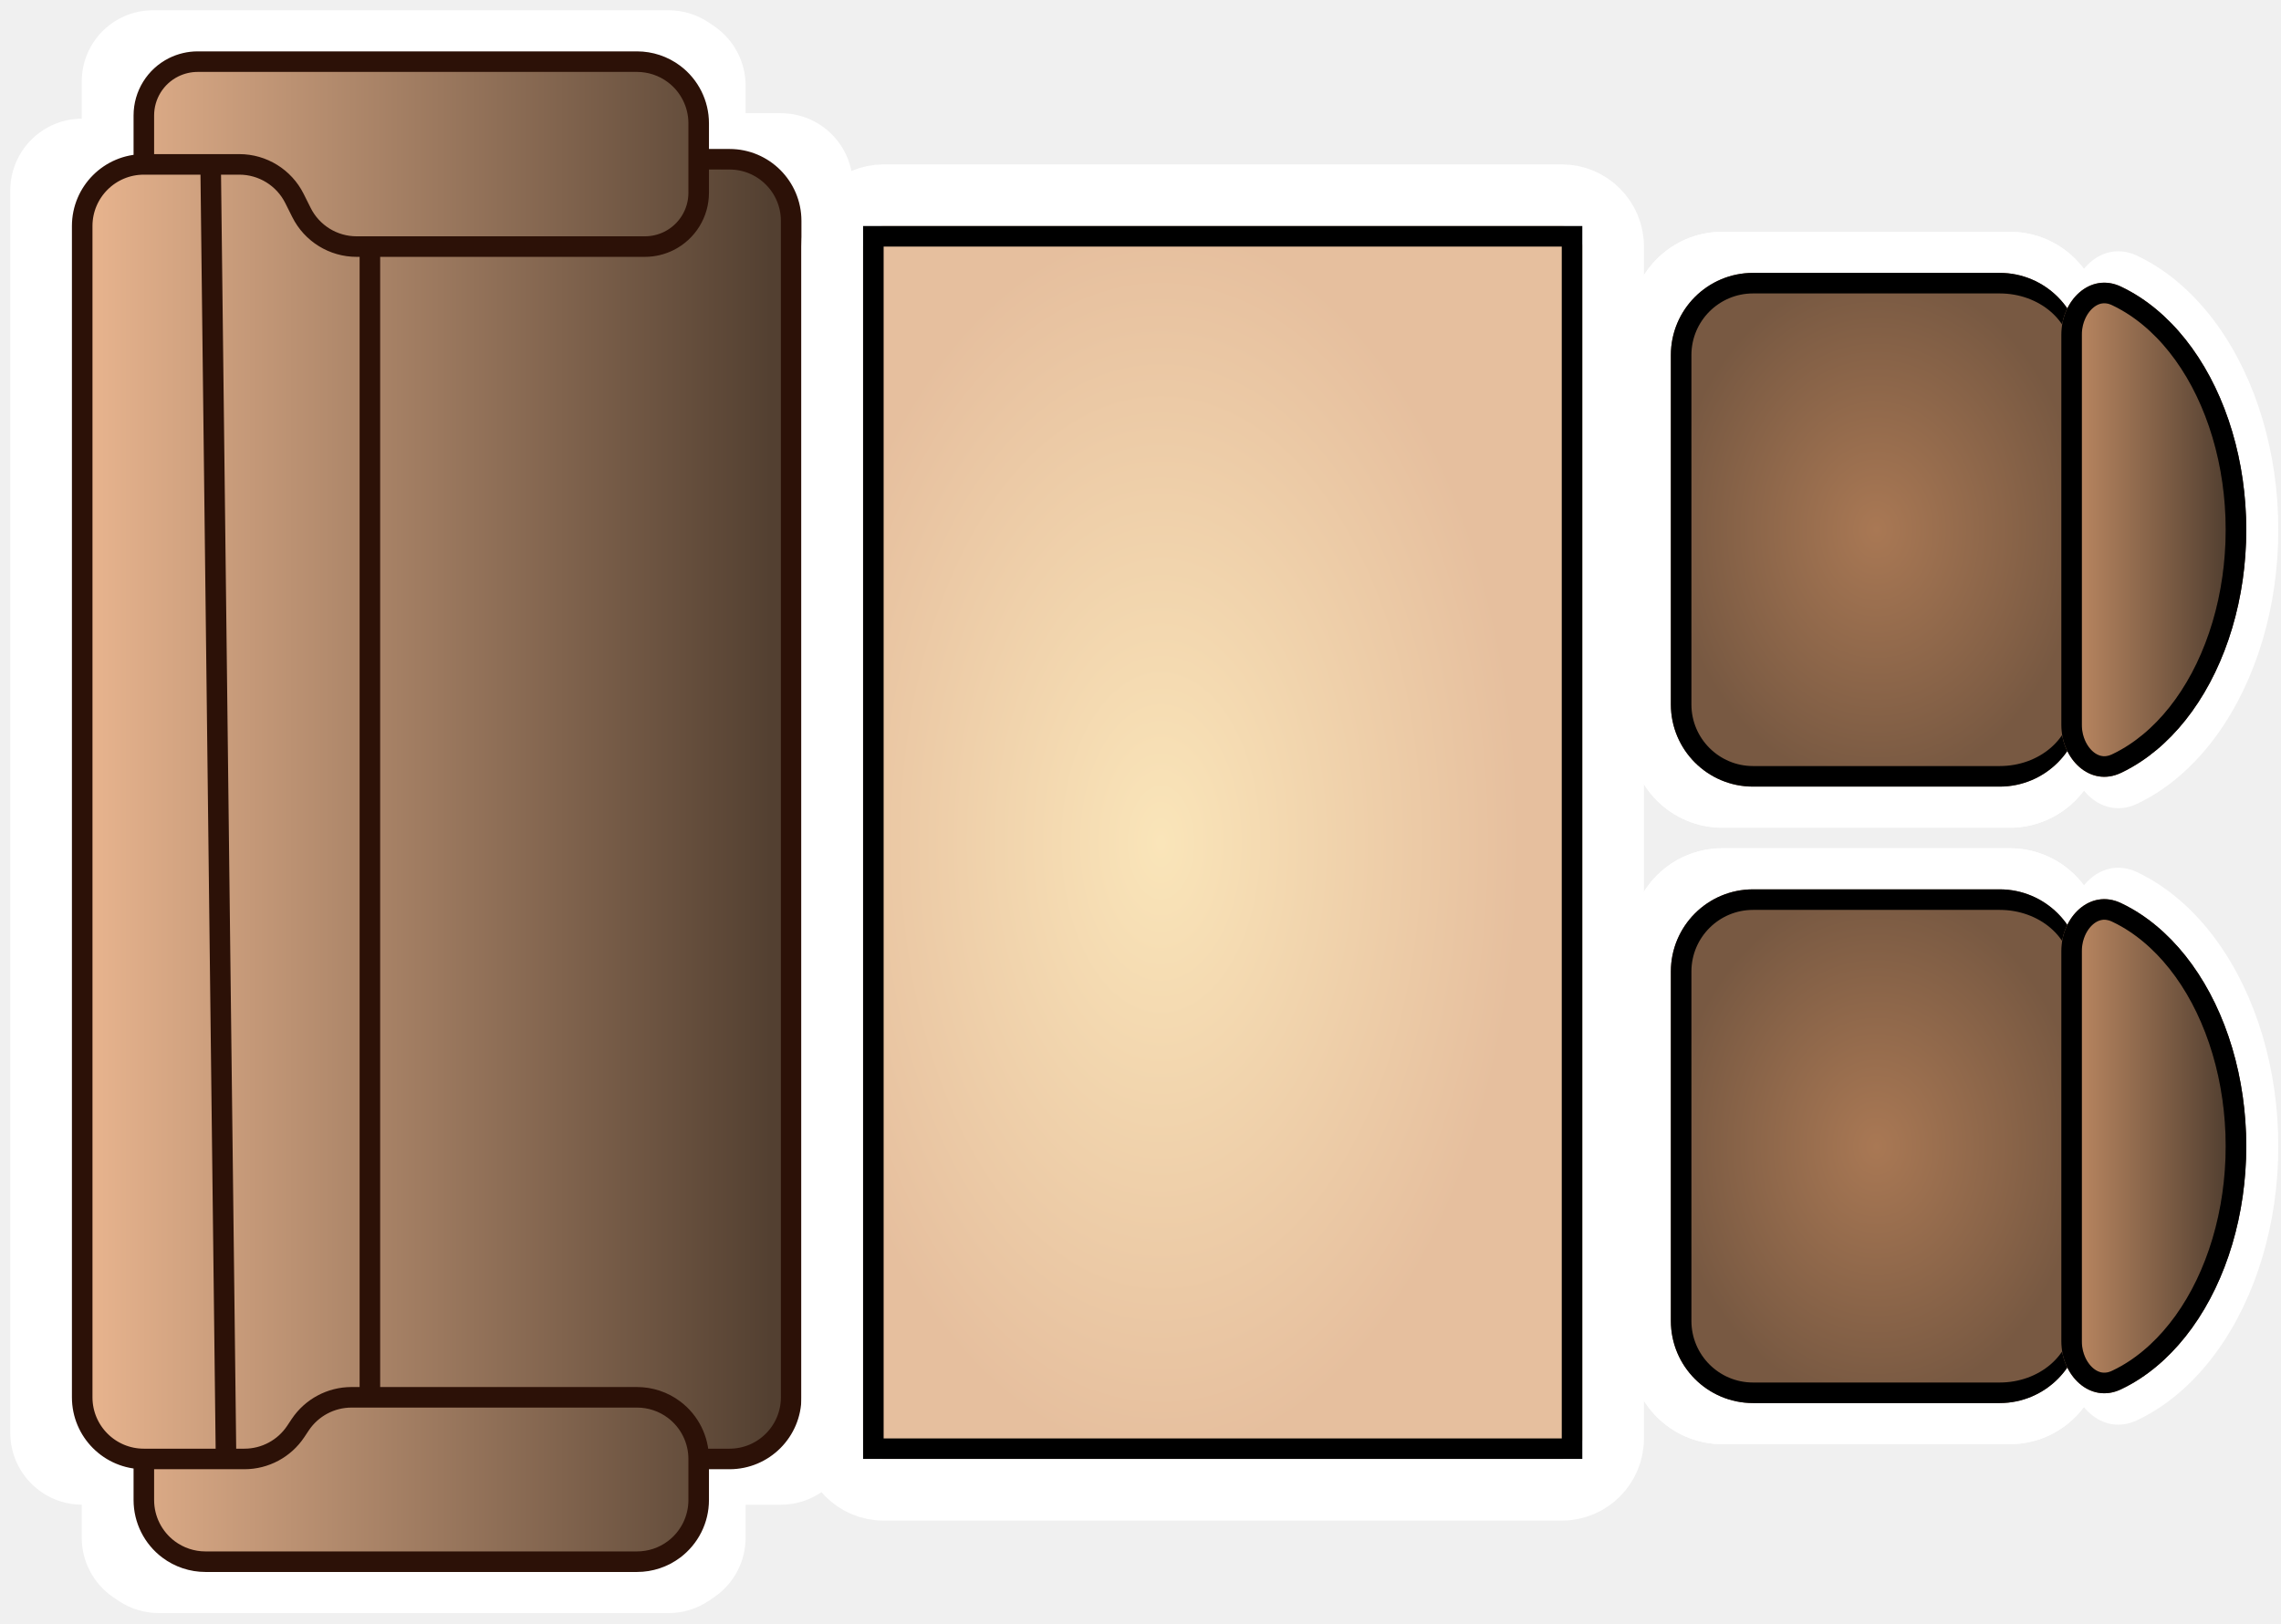
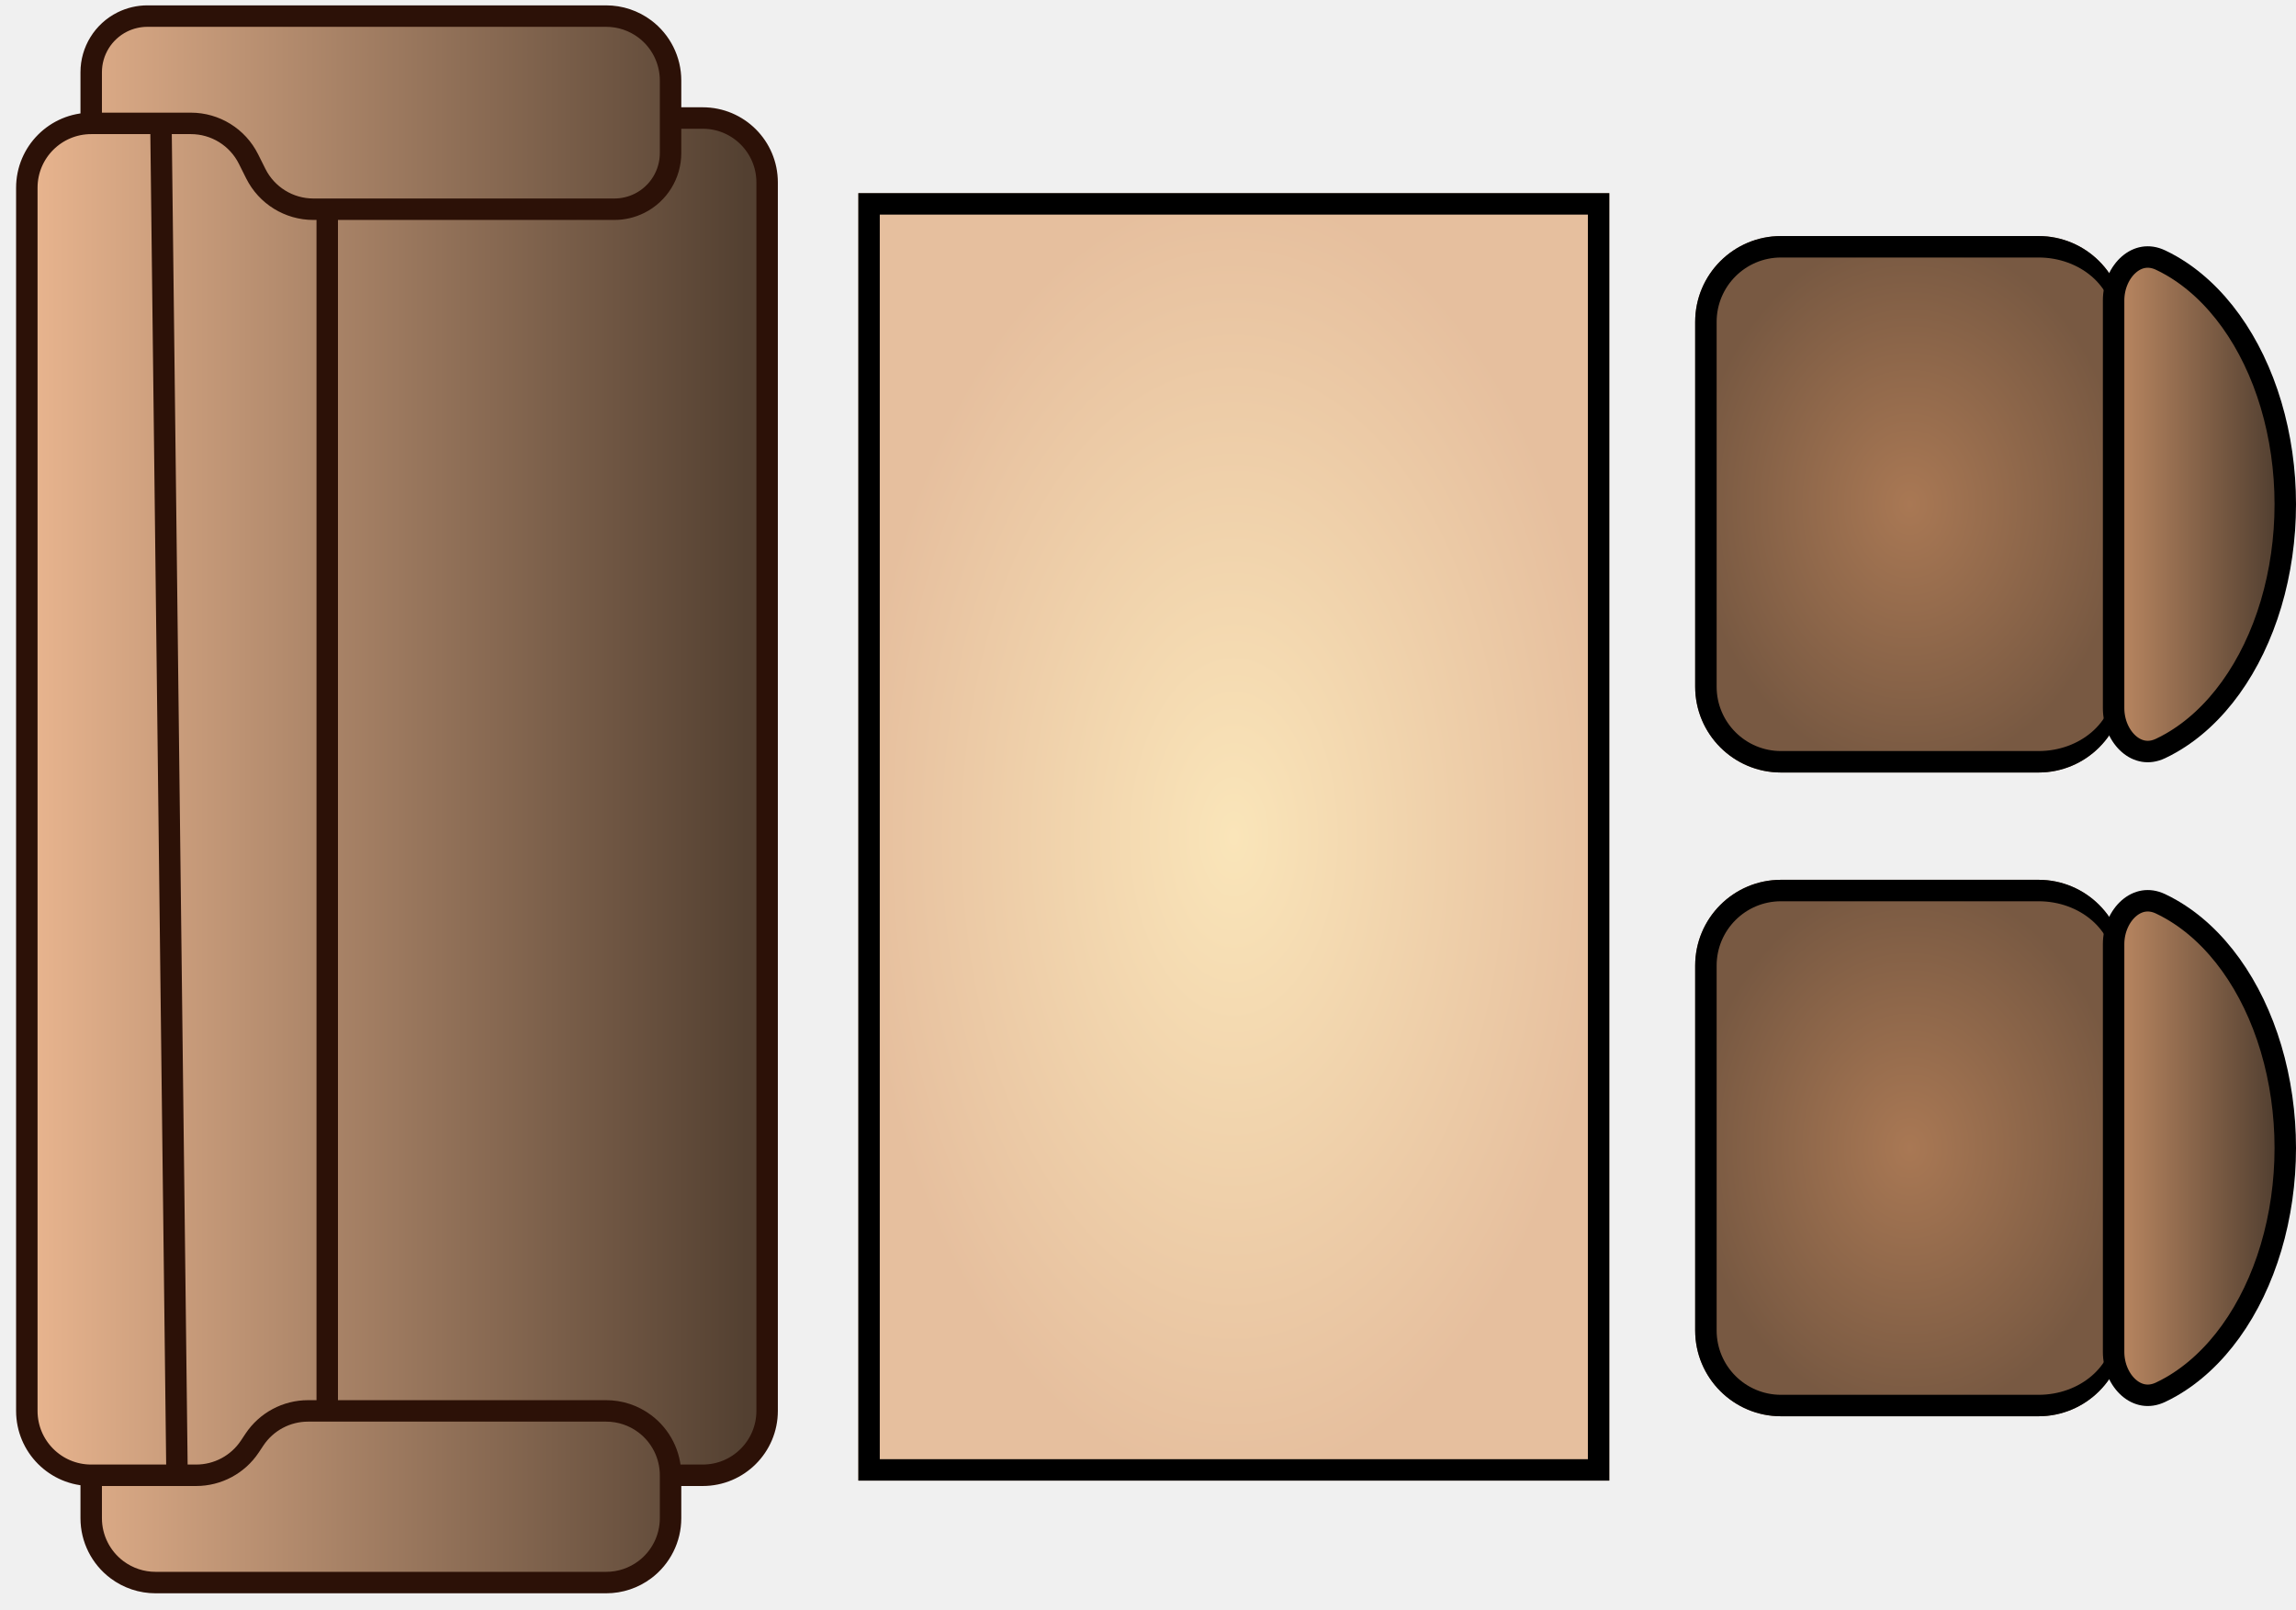
- <svg xmlns="http://www.w3.org/2000/svg" width="111" height="79" viewBox="0 0 111 79" fill="none">
-   <path d="M7.439 1L32.538 1C33.141 1 33.73 1.182 34.229 1.522L34.474 1.689C35.293 2.248 35.783 3.175 35.783 4.167V6.01L38 6.01C39.657 6.01 41 7.353 41 9.01L41 69.726C41 71.383 39.657 72.726 38 72.726H35.783V74.833C35.783 75.825 35.293 76.752 34.474 77.311L34.229 77.478C33.73 77.818 33.141 78 32.538 78H7.723C7.12 78 6.531 77.818 6.032 77.478L5.787 77.311C4.968 76.752 4.478 75.825 4.478 74.833V72.726H4C2.343 72.726 1 71.383 1 69.726L1 9.274C1 7.617 2.343 6.274 4 6.274H4.478L4.478 3.961C4.478 2.8 5.156 1.746 6.213 1.266C6.598 1.091 7.016 1 7.439 1Z" fill="white" />
-   <path d="M4.478 6.274L4.478 3.961C4.478 2.8 5.156 1.746 6.213 1.266V1.266C6.598 1.091 7.016 1 7.439 1L32.538 1C33.141 1 33.73 1.182 34.229 1.522L34.474 1.689C35.293 2.248 35.783 3.175 35.783 4.167V6.01M4.478 6.274H4C2.343 6.274 1 7.617 1 9.274L1 69.726C1 71.383 2.343 72.726 4 72.726H4.478M4.478 6.274H8.246M9.116 72.726L8.246 6.274M9.116 72.726H4.478M9.116 72.726H10.494C11.45 72.726 12.348 72.27 12.914 71.499L13.434 70.788C13.999 70.017 14.898 69.562 15.854 69.562H17.232M8.246 6.274L10.24 6.274C11.335 6.274 12.342 6.87 12.869 7.829L13.479 8.938C14.006 9.897 15.013 10.493 16.108 10.493H17.232M17.232 10.493L32.822 10.493C33.245 10.493 33.663 10.402 34.048 10.227V10.227C35.104 9.747 35.783 8.693 35.783 7.533V6.01M17.232 10.493L17.232 69.562M17.232 69.562H32.538C33.141 69.562 33.73 69.743 34.229 70.084L34.476 70.252C35.293 70.81 35.783 71.736 35.783 72.726V72.726M4.478 72.726V74.833C4.478 75.825 4.968 76.752 5.787 77.311L6.032 77.478C6.531 77.818 7.12 78 7.723 78H32.538C33.141 78 33.73 77.818 34.229 77.478L34.474 77.311C35.293 76.752 35.783 75.825 35.783 74.833V72.726M35.783 6.01L38 6.01C39.657 6.01 41 7.353 41 9.01L41 69.726C41 71.383 39.657 72.726 38 72.726H35.783" stroke="white" />
-   <path d="M9.618 3L31 3C31.649 3 32.281 3.211 32.8 3.6C33.555 4.167 34 5.056 34 6V7.75L35.5 7.75C37.157 7.75 38.5 9.093 38.5 10.75L38.5 68C38.5 69.657 37.157 71 35.5 71H34V73C34 73.944 33.555 74.833 32.8 75.4C32.281 75.79 31.649 76 31 76H10C9.351 76 8.719 75.79 8.2 75.4C7.445 74.833 7 73.944 7 73V71C5.343 71 4 69.657 4 68L4 11C4 9.343 5.343 8 7 8L7 5.618C7 4.626 7.56 3.72 8.447 3.276C8.811 3.095 9.212 3 9.618 3Z" fill="url(#paint0_linear_18_30)" />
-   <path d="M7 8L7 5.618C7 4.626 7.56 3.72 8.447 3.276V3.276C8.811 3.095 9.212 3 9.618 3L31 3C31.649 3 32.281 3.211 32.8 3.6V3.6C33.555 4.167 34 5.056 34 6V7.75M7 8V8C5.343 8 4 9.343 4 11L4 68C4 69.657 5.343 71 7 71V71M7 8H10.25M11 71L10.25 8M11 71H7M11 71H11.894C12.898 71 13.834 70.499 14.391 69.664L14.609 69.336C15.166 68.501 16.102 68 17.106 68H18M10.25 8H11.646C12.782 8 13.821 8.642 14.329 9.658L14.671 10.342C15.179 11.358 16.218 12 17.354 12H18M18 12L31.382 12C31.788 12 32.189 11.905 32.553 11.724V11.724C33.44 11.28 34 10.374 34 9.382V7.75M18 12L18 68M18 68H31C31.649 68 32.281 68.21 32.8 68.6V68.6C33.555 69.167 34 70.056 34 71V71M7 71V73C7 73.944 7.445 74.833 8.2 75.4V75.4C8.719 75.79 9.351 76 10 76H31C31.649 76 32.281 75.79 32.8 75.4V75.4C33.555 74.833 34 73.944 34 73V71M34 7.75L35.5 7.75C37.157 7.75 38.5 9.093 38.5 10.75L38.5 68C38.5 69.657 37.157 71 35.5 71H34" stroke="#2C1107" />
-   <mask id="path-5-inside-1_18_30" fill="white">
-     <path d="M79.309 45.789C79.309 43.299 81.328 41.28 83.818 41.28H97.801C100.291 41.28 102.309 43.299 102.309 45.789V65.771C102.309 68.261 100.291 70.28 97.801 70.28H83.818C81.328 70.28 79.309 68.261 79.309 65.771V45.789Z" />
+ <svg xmlns="http://www.w3.org/2000/svg" width="107" height="75" viewBox="0 0 107 75" fill="none">
+   <path d="M6.868 0.75L28.25 0.75C28.899 0.75 29.531 0.961 30.05 1.35C30.805 1.917 31.25 2.806 31.25 3.75V5.5L32.75 5.5C34.407 5.5 35.75 6.843 35.75 8.5L35.75 65.75C35.75 67.407 34.407 68.75 32.75 68.75H31.25V70.75C31.25 71.694 30.805 72.583 30.05 73.15C29.531 73.54 28.899 73.75 28.25 73.75H7.25C6.601 73.75 5.969 73.54 5.45 73.15C4.695 72.583 4.25 71.694 4.25 70.75V68.75C2.593 68.75 1.25 67.407 1.25 65.75L1.25 8.75C1.25 7.093 2.593 5.75 4.25 5.75L4.25 3.368C4.25 2.376 4.81 1.47 5.697 1.026C6.061 0.845 6.462 0.75 6.868 0.75Z" fill="url(#paint0_linear_2_200)" />
+   <path d="M4.25 5.75L4.25 3.368C4.25 2.376 4.81 1.47 5.697 1.026V1.026C6.061 0.845 6.462 0.75 6.868 0.75L28.25 0.75C28.899 0.75 29.531 0.961 30.05 1.35V1.35C30.805 1.917 31.25 2.806 31.25 3.75V5.5M4.25 5.75V5.75C2.593 5.75 1.25 7.093 1.25 8.75L1.25 65.75C1.25 67.407 2.593 68.75 4.25 68.75V68.75M4.25 5.75H7.5M8.25 68.75L7.5 5.75M8.25 68.75H4.25M8.25 68.75H9.144C10.148 68.75 11.084 68.249 11.641 67.414L11.859 67.086C12.416 66.251 13.352 65.75 14.356 65.75H15.25M7.5 5.75H8.896C10.032 5.75 11.071 6.392 11.579 7.408L11.921 8.092C12.429 9.108 13.468 9.75 14.604 9.75H15.25M15.25 9.75L28.632 9.75C29.038 9.75 29.439 9.655 29.803 9.474V9.474C30.69 9.03 31.25 8.124 31.25 7.132V5.5M15.25 9.75L15.25 65.75M15.25 65.75H28.25C28.899 65.75 29.531 65.96 30.05 66.35V66.35C30.805 66.917 31.25 67.806 31.25 68.75V68.75M4.25 68.75V70.75C4.25 71.694 4.695 72.583 5.45 73.15V73.15C5.969 73.54 6.601 73.75 7.25 73.75H28.25C28.899 73.75 29.531 73.54 30.05 73.15V73.15C30.805 72.583 31.25 71.694 31.25 70.75V68.75M31.25 5.5L32.75 5.5C34.407 5.5 35.75 6.843 35.75 8.5L35.75 65.75C35.75 67.407 34.407 68.75 32.75 68.75H31.25" stroke="#2C1107" />
+   <mask id="path-3-inside-1_2_200" fill="white">
+     <path d="M79 45C79 42.791 80.791 41 83 41H95C97.209 41 99 42.791 99 45V62C99 64.209 97.209 66 95 66H83C80.791 66 79 64.209 79 62V45Z" />
  </mask>
-   <path d="M79.309 45.789C79.309 43.299 81.328 41.28 83.818 41.28H97.801C100.291 41.28 102.309 43.299 102.309 45.789V65.771C102.309 68.261 100.291 70.28 97.801 70.28H83.818C81.328 70.28 79.309 68.261 79.309 65.771V45.789Z" fill="white" />
-   <path d="M78.182 45.789C78.182 42.676 80.705 40.153 83.818 40.153H97.801C100.602 40.153 102.873 42.424 102.873 45.225L101.746 45.789C101.746 43.921 99.98 42.407 97.801 42.407H83.818C81.95 42.407 80.436 43.921 80.436 45.789H78.182ZM102.873 66.335C102.873 69.136 100.602 71.407 97.801 71.407H83.818C80.705 71.407 78.182 68.884 78.182 65.771H80.436C80.436 67.639 81.95 69.153 83.818 69.153H97.801C99.98 69.153 101.746 67.639 101.746 65.771L102.873 66.335ZM83.818 71.407C80.705 71.407 78.182 68.884 78.182 65.771V45.789C78.182 42.676 80.705 40.153 83.818 40.153V42.407C81.95 42.407 80.436 43.921 80.436 45.789V65.771C80.436 67.639 81.95 69.153 83.818 69.153V71.407ZM97.801 40.153C100.602 40.153 102.873 42.424 102.873 45.225V66.335C102.873 69.136 100.602 71.407 97.801 71.407V69.153C99.98 69.153 101.746 67.639 101.746 65.771V45.789C101.746 43.921 99.98 42.407 97.801 42.407V40.153Z" fill="white" mask="url(#path-5-inside-1_18_30)" />
-   <mask id="path-7-inside-2_18_30" fill="white">
-     <path d="M100.725 66.488C100.725 68.355 102.305 69.916 103.994 69.118C104.2 69.02 104.405 68.913 104.607 68.797C105.838 68.089 106.956 67.051 107.898 65.743C108.84 64.434 109.587 62.881 110.097 61.172C110.607 59.462 110.869 57.63 110.869 55.78C110.869 53.93 110.607 52.098 110.097 50.388C109.587 48.679 108.84 47.126 107.898 45.817C106.956 44.509 105.838 43.471 104.607 42.763C104.405 42.647 104.2 42.54 103.994 42.442C102.305 41.644 100.725 43.205 100.725 45.072L100.725 55.78V66.488Z" />
+   <path d="M79 45C79 42.791 80.791 41 83 41H95C97.209 41 99 42.791 99 45V62C99 64.209 97.209 66 95 66H83C80.791 66 79 64.209 79 62V45Z" fill="url(#paint1_radial_2_200)" />
+   <path d="M78 45C78 42.239 80.239 40 83 40H95C97.485 40 99.5 42.015 99.5 44.5L98.5 45C98.5 43.343 96.933 42 95 42H83C81.343 42 80 43.343 80 45H78ZM99.5 62.5C99.5 64.985 97.485 67 95 67H83C80.239 67 78 64.761 78 62H80C80 63.657 81.343 65 83 65H95C96.933 65 98.5 63.657 98.5 62L99.5 62.5ZM83 67C80.239 67 78 64.761 78 62V45C78 42.239 80.239 40 83 40V42C81.343 42 80 43.343 80 45V62C80 63.657 81.343 65 83 65V67ZM95 40C97.485 40 99.5 42.015 99.5 44.5V62.5C99.5 64.985 97.485 67 95 67V65C96.933 65 98.5 63.657 98.5 62V45C98.5 43.343 96.933 42 95 42V40Z" fill="black" mask="url(#path-3-inside-1_2_200)" />
+   <mask id="path-5-inside-2_2_200" fill="white">
+     <path d="M98 63C98 64.657 99.402 66.041 100.9 65.333C101.083 65.247 101.265 65.152 101.444 65.049C102.536 64.42 103.528 63.5 104.364 62.339C105.2 61.178 105.863 59.8 106.315 58.283C106.767 56.767 107 55.142 107 53.5C107 51.858 106.767 50.233 106.315 48.717C105.863 47.2 105.2 45.822 104.364 44.661C103.528 43.5 102.536 42.58 101.444 41.952C101.265 41.848 101.083 41.753 100.9 41.667C99.402 40.959 98 42.343 98 44L98 53.5V63Z" />
  </mask>
-   <path d="M100.725 66.488C100.725 68.355 102.305 69.916 103.994 69.118C104.2 69.02 104.405 68.913 104.607 68.797C105.838 68.089 106.956 67.051 107.898 65.743C108.84 64.434 109.587 62.881 110.097 61.172C110.607 59.462 110.869 57.63 110.869 55.78C110.869 53.93 110.607 52.098 110.097 50.388C109.587 48.679 108.84 47.126 107.898 45.817C106.956 44.509 105.838 43.471 104.607 42.763C104.405 42.647 104.2 42.54 103.994 42.442C102.305 41.644 100.725 43.205 100.725 45.072L100.725 55.78V66.488Z" fill="white" stroke="white" stroke-width="2.254" mask="url(#path-7-inside-2_18_30)" />
-   <mask id="path-8-inside-3_18_30" fill="white">
-     <path d="M81.309 47.28C81.309 45.071 83.1 43.28 85.309 43.28H97.309C99.518 43.28 101.309 45.071 101.309 47.28V64.28C101.309 66.489 99.518 68.28 97.309 68.28H85.309C83.1 68.28 81.309 66.489 81.309 64.28V47.28Z" />
+   <path d="M98 63C98 64.657 99.402 66.041 100.9 65.333C101.083 65.247 101.265 65.152 101.444 65.049C102.536 64.42 103.528 63.5 104.364 62.339C105.2 61.178 105.863 59.8 106.315 58.283C106.767 56.767 107 55.142 107 53.5C107 51.858 106.767 50.233 106.315 48.717C105.863 47.2 105.2 45.822 104.364 44.661C103.528 43.5 102.536 42.58 101.444 41.952C101.265 41.848 101.083 41.753 100.9 41.667C99.402 40.959 98 42.343 98 44L98 53.5V63Z" fill="url(#paint2_linear_2_200)" stroke="black" stroke-width="2" mask="url(#path-5-inside-2_2_200)" />
+   <mask id="path-6-inside-3_2_200" fill="white">
+     <path d="M79 15C79 12.791 80.791 11 83 11H95C97.209 11 99 12.791 99 15V32C99 34.209 97.209 36 95 36H83C80.791 36 79 34.209 79 32V15Z" />
  </mask>
-   <path d="M81.309 47.28C81.309 45.071 83.1 43.28 85.309 43.28H97.309C99.518 43.28 101.309 45.071 101.309 47.28V64.28C101.309 66.489 99.518 68.28 97.309 68.28H85.309C83.1 68.28 81.309 66.489 81.309 64.28V47.28Z" fill="url(#paint1_radial_18_30)" />
-   <path d="M80.309 47.28C80.309 44.519 82.548 42.28 85.309 42.28H97.309C99.794 42.28 101.809 44.295 101.809 46.78L100.809 47.28C100.809 45.623 99.242 44.28 97.309 44.28H85.309C83.652 44.28 82.309 45.623 82.309 47.28H80.309ZM101.809 64.78C101.809 67.265 99.794 69.28 97.309 69.28H85.309C82.548 69.28 80.309 67.041 80.309 64.28H82.309C82.309 65.937 83.652 67.28 85.309 67.28H97.309C99.242 67.28 100.809 65.937 100.809 64.28L101.809 64.78ZM85.309 69.28C82.548 69.28 80.309 67.041 80.309 64.28V47.28C80.309 44.519 82.548 42.28 85.309 42.28V44.28C83.652 44.28 82.309 45.623 82.309 47.28V64.28C82.309 65.937 83.652 67.28 85.309 67.28V69.28ZM97.309 42.28C99.794 42.28 101.809 44.295 101.809 46.78V64.78C101.809 67.265 99.794 69.28 97.309 69.28V67.28C99.242 67.28 100.809 65.937 100.809 64.28V47.28C100.809 45.623 99.242 44.28 97.309 44.28V42.28Z" fill="black" mask="url(#path-8-inside-3_18_30)" />
-   <mask id="path-10-inside-4_18_30" fill="white">
-     <path d="M100.309 65.28C100.309 66.937 101.711 68.322 103.209 67.613C103.392 67.527 103.574 67.432 103.753 67.329C104.845 66.7 105.837 65.78 106.673 64.619C107.509 63.458 108.172 62.08 108.624 60.563C109.076 59.047 109.309 57.422 109.309 55.78C109.309 54.139 109.076 52.513 108.624 50.996C108.172 49.48 107.509 48.102 106.673 46.941C105.837 45.78 104.845 44.86 103.753 44.231C103.574 44.128 103.392 44.033 103.209 43.947C101.711 43.239 100.309 44.623 100.309 46.28L100.309 55.78V65.28Z" />
+   <path d="M79 15C79 12.791 80.791 11 83 11H95C97.209 11 99 12.791 99 15V32C99 34.209 97.209 36 95 36H83C80.791 36 79 34.209 79 32V15Z" fill="url(#paint3_radial_2_200)" />
+   <path d="M78 15C78 12.239 80.239 10 83 10H95C97.485 10 99.5 12.015 99.5 14.5L98.5 15C98.5 13.343 96.933 12 95 12H83C81.343 12 80 13.343 80 15H78ZM99.5 32.5C99.5 34.985 97.485 37 95 37H83C80.239 37 78 34.761 78 32H80C80 33.657 81.343 35 83 35H95C96.933 35 98.5 33.657 98.5 32L99.5 32.5ZM83 37C80.239 37 78 34.761 78 32V15C78 12.239 80.239 10 83 10V12C81.343 12 80 13.343 80 15V32C80 33.657 81.343 35 83 35V37ZM95 10C97.485 10 99.5 12.015 99.5 14.5V32.5C99.5 34.985 97.485 37 95 37V35C96.933 35 98.5 33.657 98.5 32V15C98.5 13.343 96.933 12 95 12V10Z" fill="black" mask="url(#path-6-inside-3_2_200)" />
+   <mask id="path-8-inside-4_2_200" fill="white">
+     <path d="M98 33C98 34.657 99.402 36.041 100.9 35.333C101.083 35.247 101.265 35.152 101.444 35.048C102.536 34.42 103.528 33.5 104.364 32.339C105.2 31.178 105.863 29.8 106.315 28.284C106.767 26.767 107 25.142 107 23.5C107 21.858 106.767 20.233 106.315 18.716C105.863 17.2 105.2 15.822 104.364 14.661C103.528 13.5 102.536 12.58 101.444 11.951C101.265 11.848 101.083 11.753 100.9 11.667C99.402 10.959 98 12.343 98 14L98 23.5V33Z" />
  </mask>
-   <path d="M100.309 65.28C100.309 66.937 101.711 68.322 103.209 67.613C103.392 67.527 103.574 67.432 103.753 67.329C104.845 66.7 105.837 65.78 106.673 64.619C107.509 63.458 108.172 62.08 108.624 60.563C109.076 59.047 109.309 57.422 109.309 55.78C109.309 54.139 109.076 52.513 108.624 50.996C108.172 49.48 107.509 48.102 106.673 46.941C105.837 45.78 104.845 44.86 103.753 44.231C103.574 44.128 103.392 44.033 103.209 43.947C101.711 43.239 100.309 44.623 100.309 46.28L100.309 55.78V65.28Z" fill="url(#paint2_linear_18_30)" />
-   <path d="M100.309 65.28C100.309 66.937 101.711 68.322 103.209 67.613C103.392 67.527 103.574 67.432 103.753 67.329C104.845 66.7 105.837 65.78 106.673 64.619C107.509 63.458 108.172 62.08 108.624 60.563C109.076 59.047 109.309 57.422 109.309 55.78C109.309 54.139 109.076 52.513 108.624 50.996C108.172 49.48 107.509 48.102 106.673 46.941C105.837 45.78 104.845 44.86 103.753 44.231C103.574 44.128 103.392 44.033 103.209 43.947C101.711 43.239 100.309 44.623 100.309 46.28L100.309 55.78V65.28Z" stroke="black" stroke-width="2" mask="url(#path-10-inside-4_18_30)" />
-   <path d="M100.309 65.28C100.309 66.937 101.711 68.322 103.209 67.613C103.392 67.527 103.574 67.432 103.753 67.329C104.845 66.7 105.837 65.78 106.673 64.619C107.509 63.458 108.172 62.08 108.624 60.563C109.076 59.047 109.309 57.422 109.309 55.78C109.309 54.139 109.076 52.513 108.624 50.996C108.172 49.48 107.509 48.102 106.673 46.941C105.837 45.78 104.845 44.86 103.753 44.231C103.574 44.128 103.392 44.033 103.209 43.947C101.711 43.239 100.309 44.623 100.309 46.28L100.309 55.78V65.28Z" stroke="black" stroke-opacity="0.2" stroke-width="2" mask="url(#path-10-inside-4_18_30)" />
-   <mask id="path-11-inside-5_18_30" fill="white">
-     <path d="M79.309 15.789C79.309 13.299 81.328 11.28 83.818 11.28H97.801C100.291 11.28 102.309 13.299 102.309 15.789V35.771C102.309 38.261 100.291 40.28 97.801 40.28H83.818C81.328 40.28 79.309 38.261 79.309 35.771V15.789Z" />
-   </mask>
-   <path d="M79.309 15.789C79.309 13.299 81.328 11.28 83.818 11.28H97.801C100.291 11.28 102.309 13.299 102.309 15.789V35.771C102.309 38.261 100.291 40.28 97.801 40.28H83.818C81.328 40.28 79.309 38.261 79.309 35.771V15.789Z" fill="white" />
-   <path d="M78.182 15.789C78.182 12.676 80.705 10.153 83.818 10.153H97.801C100.602 10.153 102.873 12.424 102.873 15.225L101.746 15.789C101.746 13.921 99.98 12.407 97.801 12.407H83.818C81.95 12.407 80.436 13.921 80.436 15.789H78.182ZM102.873 36.335C102.873 39.136 100.602 41.407 97.801 41.407H83.818C80.705 41.407 78.182 38.884 78.182 35.771H80.436C80.436 37.639 81.95 39.153 83.818 39.153H97.801C99.98 39.153 101.746 37.639 101.746 35.771L102.873 36.335ZM83.818 41.407C80.705 41.407 78.182 38.884 78.182 35.771V15.789C78.182 12.676 80.705 10.153 83.818 10.153V12.407C81.95 12.407 80.436 13.921 80.436 15.789V35.771C80.436 37.639 81.95 39.153 83.818 39.153V41.407ZM97.801 10.153C100.602 10.153 102.873 12.424 102.873 15.225V36.335C102.873 39.136 100.602 41.407 97.801 41.407V39.153C99.98 39.153 101.746 37.639 101.746 35.771V15.789C101.746 13.921 99.98 12.407 97.801 12.407V10.153Z" fill="white" mask="url(#path-11-inside-5_18_30)" />
-   <mask id="path-13-inside-6_18_30" fill="white">
-     <path d="M100.725 36.488C100.725 38.355 102.305 39.916 103.994 39.118C104.2 39.02 104.405 38.913 104.607 38.797C105.838 38.089 106.956 37.051 107.898 35.743C108.84 34.434 109.587 32.881 110.097 31.172C110.607 29.462 110.869 27.63 110.869 25.78C110.869 23.93 110.607 22.098 110.097 20.388C109.587 18.679 108.84 17.126 107.898 15.817C106.956 14.509 105.838 13.471 104.607 12.763C104.405 12.647 104.2 12.54 103.994 12.442C102.305 11.644 100.725 13.205 100.725 15.072L100.725 25.78V36.488Z" />
-   </mask>
-   <path d="M100.725 36.488C100.725 38.355 102.305 39.916 103.994 39.118C104.2 39.02 104.405 38.913 104.607 38.797C105.838 38.089 106.956 37.051 107.898 35.743C108.84 34.434 109.587 32.881 110.097 31.172C110.607 29.462 110.869 27.63 110.869 25.78C110.869 23.93 110.607 22.098 110.097 20.388C109.587 18.679 108.84 17.126 107.898 15.817C106.956 14.509 105.838 13.471 104.607 12.763C104.405 12.647 104.2 12.54 103.994 12.442C102.305 11.644 100.725 13.205 100.725 15.072L100.725 25.78V36.488Z" fill="white" stroke="white" stroke-width="2.254" mask="url(#path-13-inside-6_18_30)" />
-   <mask id="path-14-inside-7_18_30" fill="white">
-     <path d="M81.309 17.28C81.309 15.071 83.1 13.28 85.309 13.28H97.309C99.519 13.28 101.309 15.071 101.309 17.28V34.28C101.309 36.489 99.519 38.28 97.309 38.28H85.309C83.1 38.28 81.309 36.489 81.309 34.28V17.28Z" />
-   </mask>
-   <path d="M81.309 17.28C81.309 15.071 83.1 13.28 85.309 13.28H97.309C99.519 13.28 101.309 15.071 101.309 17.28V34.28C101.309 36.489 99.519 38.28 97.309 38.28H85.309C83.1 38.28 81.309 36.489 81.309 34.28V17.28Z" fill="url(#paint3_radial_18_30)" />
-   <path d="M80.309 17.28C80.309 14.519 82.548 12.28 85.309 12.28H97.309C99.795 12.28 101.809 14.295 101.809 16.78L100.809 17.28C100.809 15.623 99.242 14.28 97.309 14.28H85.309C83.653 14.28 82.309 15.623 82.309 17.28H80.309ZM101.809 34.78C101.809 37.265 99.795 39.28 97.309 39.28H85.309C82.548 39.28 80.309 37.041 80.309 34.28H82.309C82.309 35.937 83.653 37.28 85.309 37.28H97.309C99.242 37.28 100.809 35.937 100.809 34.28L101.809 34.78ZM85.309 39.28C82.548 39.28 80.309 37.041 80.309 34.28V17.28C80.309 14.519 82.548 12.28 85.309 12.28V14.28C83.653 14.28 82.309 15.623 82.309 17.28V34.28C82.309 35.937 83.653 37.28 85.309 37.28V39.28ZM97.309 12.28C99.795 12.28 101.809 14.295 101.809 16.78V34.78C101.809 37.265 99.795 39.28 97.309 39.28V37.28C99.242 37.28 100.809 35.937 100.809 34.28V17.28C100.809 15.623 99.242 14.28 97.309 14.28V12.28Z" fill="black" mask="url(#path-14-inside-7_18_30)" />
-   <mask id="path-16-inside-8_18_30" fill="white">
-     <path d="M100.309 35.28C100.309 36.937 101.711 38.322 103.209 37.613C103.393 37.527 103.574 37.432 103.753 37.328C104.845 36.7 105.838 35.78 106.673 34.619C107.509 33.458 108.172 32.08 108.624 30.564C109.077 29.047 109.309 27.422 109.309 25.78C109.309 24.139 109.077 22.513 108.624 20.997C108.172 19.48 107.509 18.102 106.673 16.941C105.838 15.78 104.845 14.86 103.753 14.232C103.574 14.128 103.393 14.033 103.209 13.947C101.711 13.239 100.309 14.623 100.309 16.28L100.309 25.78V35.28Z" />
-   </mask>
-   <path d="M100.309 35.28C100.309 36.937 101.711 38.322 103.209 37.613C103.393 37.527 103.574 37.432 103.753 37.328C104.845 36.7 105.838 35.78 106.673 34.619C107.509 33.458 108.172 32.08 108.624 30.564C109.077 29.047 109.309 27.422 109.309 25.78C109.309 24.139 109.077 22.513 108.624 20.997C108.172 19.48 107.509 18.102 106.673 16.941C105.838 15.78 104.845 14.86 103.753 14.232C103.574 14.128 103.393 14.033 103.209 13.947C101.711 13.239 100.309 14.623 100.309 16.28L100.309 25.78V35.28Z" fill="url(#paint4_linear_18_30)" />
-   <path d="M100.309 35.28C100.309 36.937 101.711 38.322 103.209 37.613C103.393 37.527 103.574 37.432 103.753 37.328C104.845 36.7 105.838 35.78 106.673 34.619C107.509 33.458 108.172 32.08 108.624 30.564C109.077 29.047 109.309 27.422 109.309 25.78C109.309 24.139 109.077 22.513 108.624 20.997C108.172 19.48 107.509 18.102 106.673 16.941C105.838 15.78 104.845 14.86 103.753 14.232C103.574 14.128 103.393 14.033 103.209 13.947C101.711 13.239 100.309 14.623 100.309 16.28L100.309 25.78V35.28Z" stroke="black" stroke-width="2" mask="url(#path-16-inside-8_18_30)" />
-   <path d="M100.309 35.28C100.309 36.937 101.711 38.322 103.209 37.613C103.393 37.527 103.574 37.432 103.753 37.328C104.845 36.7 105.838 35.78 106.673 34.619C107.509 33.458 108.172 32.08 108.624 30.564C109.077 29.047 109.309 27.422 109.309 25.78C109.309 24.139 109.077 22.513 108.624 20.997C108.172 19.48 107.509 18.102 106.673 16.941C105.838 15.78 104.845 14.86 103.753 14.232C103.574 14.128 103.393 14.033 103.209 13.947C101.711 13.239 100.309 14.623 100.309 16.28L100.309 25.78V35.28Z" stroke="black" stroke-opacity="0.2" stroke-width="2" mask="url(#path-16-inside-8_18_30)" />
-   <rect x="40.5" y="72.5" width="63" height="38" rx="2.5" transform="rotate(-90 40.5 72.5)" fill="url(#paint5_radial_18_30)" />
-   <rect x="40.5" y="72.5" width="63" height="38" rx="2.5" transform="rotate(-90 40.5 72.5)" stroke="white" stroke-width="3" />
-   <rect x="76.5" y="70.5" width="34" height="59" transform="rotate(-180 76.5 70.5)" stroke="black" />
+   <path d="M98 33C98 34.657 99.402 36.041 100.9 35.333C101.083 35.247 101.265 35.152 101.444 35.048C102.536 34.42 103.528 33.5 104.364 32.339C105.2 31.178 105.863 29.8 106.315 28.284C106.767 26.767 107 25.142 107 23.5C107 21.858 106.767 20.233 106.315 18.716C105.863 17.2 105.2 15.822 104.364 14.661C103.528 13.5 102.536 12.58 101.444 11.951C101.265 11.848 101.083 11.753 100.9 11.667C99.402 10.959 98 12.343 98 14L98 23.5V33Z" fill="url(#paint4_linear_2_200)" stroke="black" stroke-width="2" mask="url(#path-8-inside-4_2_200)" />
+   <rect width="60" height="35" transform="matrix(0 -1 1 0 40 69)" fill="url(#paint5_radial_2_200)" />
+   <rect x="74.5" y="68.5" width="34" height="59" transform="rotate(-180 74.5 68.5)" stroke="black" />
  <defs>
-     <linearGradient id="paint0_linear_18_30" x1="4" y1="41" x2="37.5" y2="41" gradientUnits="userSpaceOnUse">
+     <linearGradient id="paint0_linear_2_200" x1="1.25" y1="38.75" x2="34.75" y2="38.75" gradientUnits="userSpaceOnUse">
      <stop stop-color="#E9B58F" />
      <stop offset="1" stop-color="#534031" />
    </linearGradient>
-     <radialGradient id="paint1_radial_18_30" cx="0" cy="0" r="1" gradientUnits="userSpaceOnUse" gradientTransform="translate(91.3093 55.78) rotate(180) scale(10 12.5)">
+     <radialGradient id="paint1_radial_2_200" cx="0" cy="0" r="1" gradientUnits="userSpaceOnUse" gradientTransform="translate(89 53.5) rotate(180) scale(10 12.5)">
      <stop stop-color="#A97854" />
      <stop offset="1" stop-color="#785942" />
    </radialGradient>
-     <linearGradient id="paint2_linear_18_30" x1="101.309" y1="55.78" x2="108.309" y2="55.78" gradientUnits="userSpaceOnUse">
+     <linearGradient id="paint2_linear_2_200" x1="99" y1="53.5" x2="106" y2="53.5" gradientUnits="userSpaceOnUse">
      <stop stop-color="#B6845F" />
      <stop offset="1" stop-color="#534031" />
    </linearGradient>
-     <radialGradient id="paint3_radial_18_30" cx="0" cy="0" r="1" gradientUnits="userSpaceOnUse" gradientTransform="translate(91.3093 25.78) rotate(180) scale(10 12.5)">
+     <radialGradient id="paint3_radial_2_200" cx="0" cy="0" r="1" gradientUnits="userSpaceOnUse" gradientTransform="translate(89 23.5) rotate(180) scale(10 12.5)">
      <stop stop-color="#A97854" />
      <stop offset="1" stop-color="#785942" />
    </radialGradient>
-     <linearGradient id="paint4_linear_18_30" x1="101.309" y1="25.78" x2="108.309" y2="25.78" gradientUnits="userSpaceOnUse">
+     <linearGradient id="paint4_linear_2_200" x1="99" y1="23.5" x2="106" y2="23.5" gradientUnits="userSpaceOnUse">
      <stop stop-color="#B6845F" />
      <stop offset="1" stop-color="#534031" />
    </linearGradient>
-     <radialGradient id="paint5_radial_18_30" cx="0" cy="0" r="1" gradientUnits="userSpaceOnUse" gradientTransform="translate(72 88.5) rotate(90) scale(17.5 30)">
+     <radialGradient id="paint5_radial_2_200" cx="0" cy="0" r="1" gradientUnits="userSpaceOnUse" gradientTransform="translate(30 17.5) rotate(90) scale(17.5 30)">
      <stop stop-color="#FAE5B9" />
      <stop offset="1" stop-color="#E6BF9E" />
    </radialGradient>
  </defs>
</svg>
